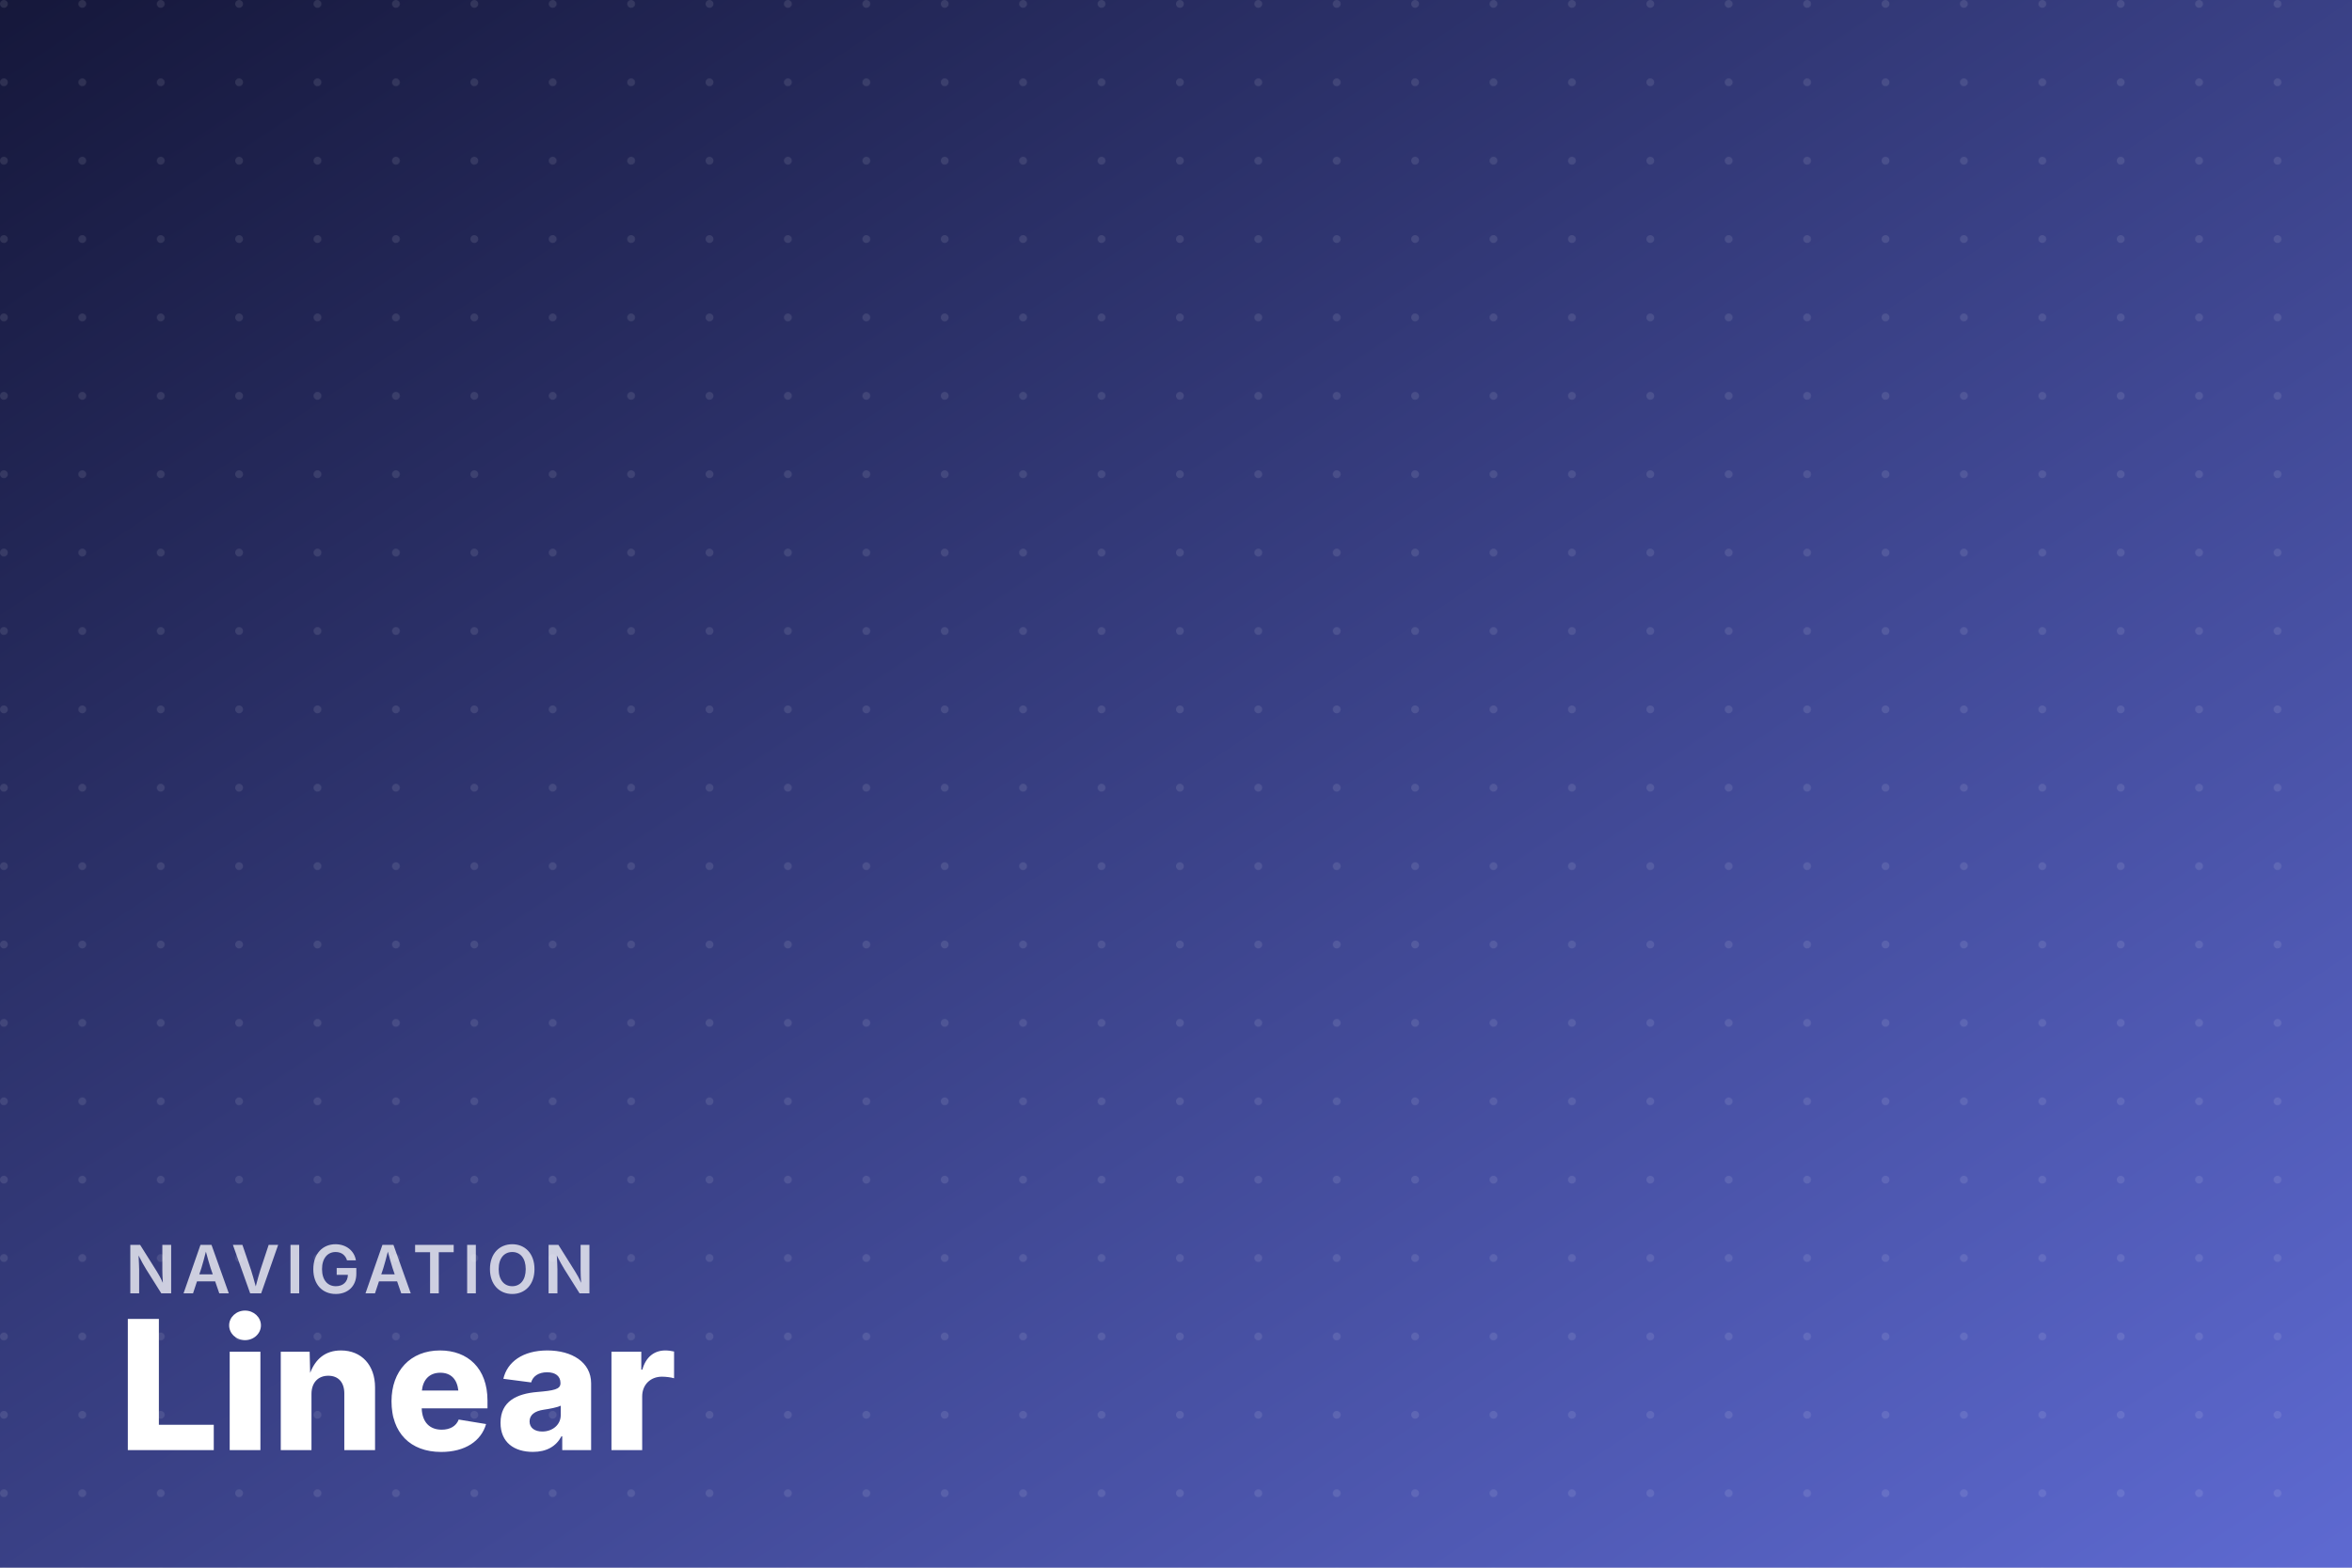
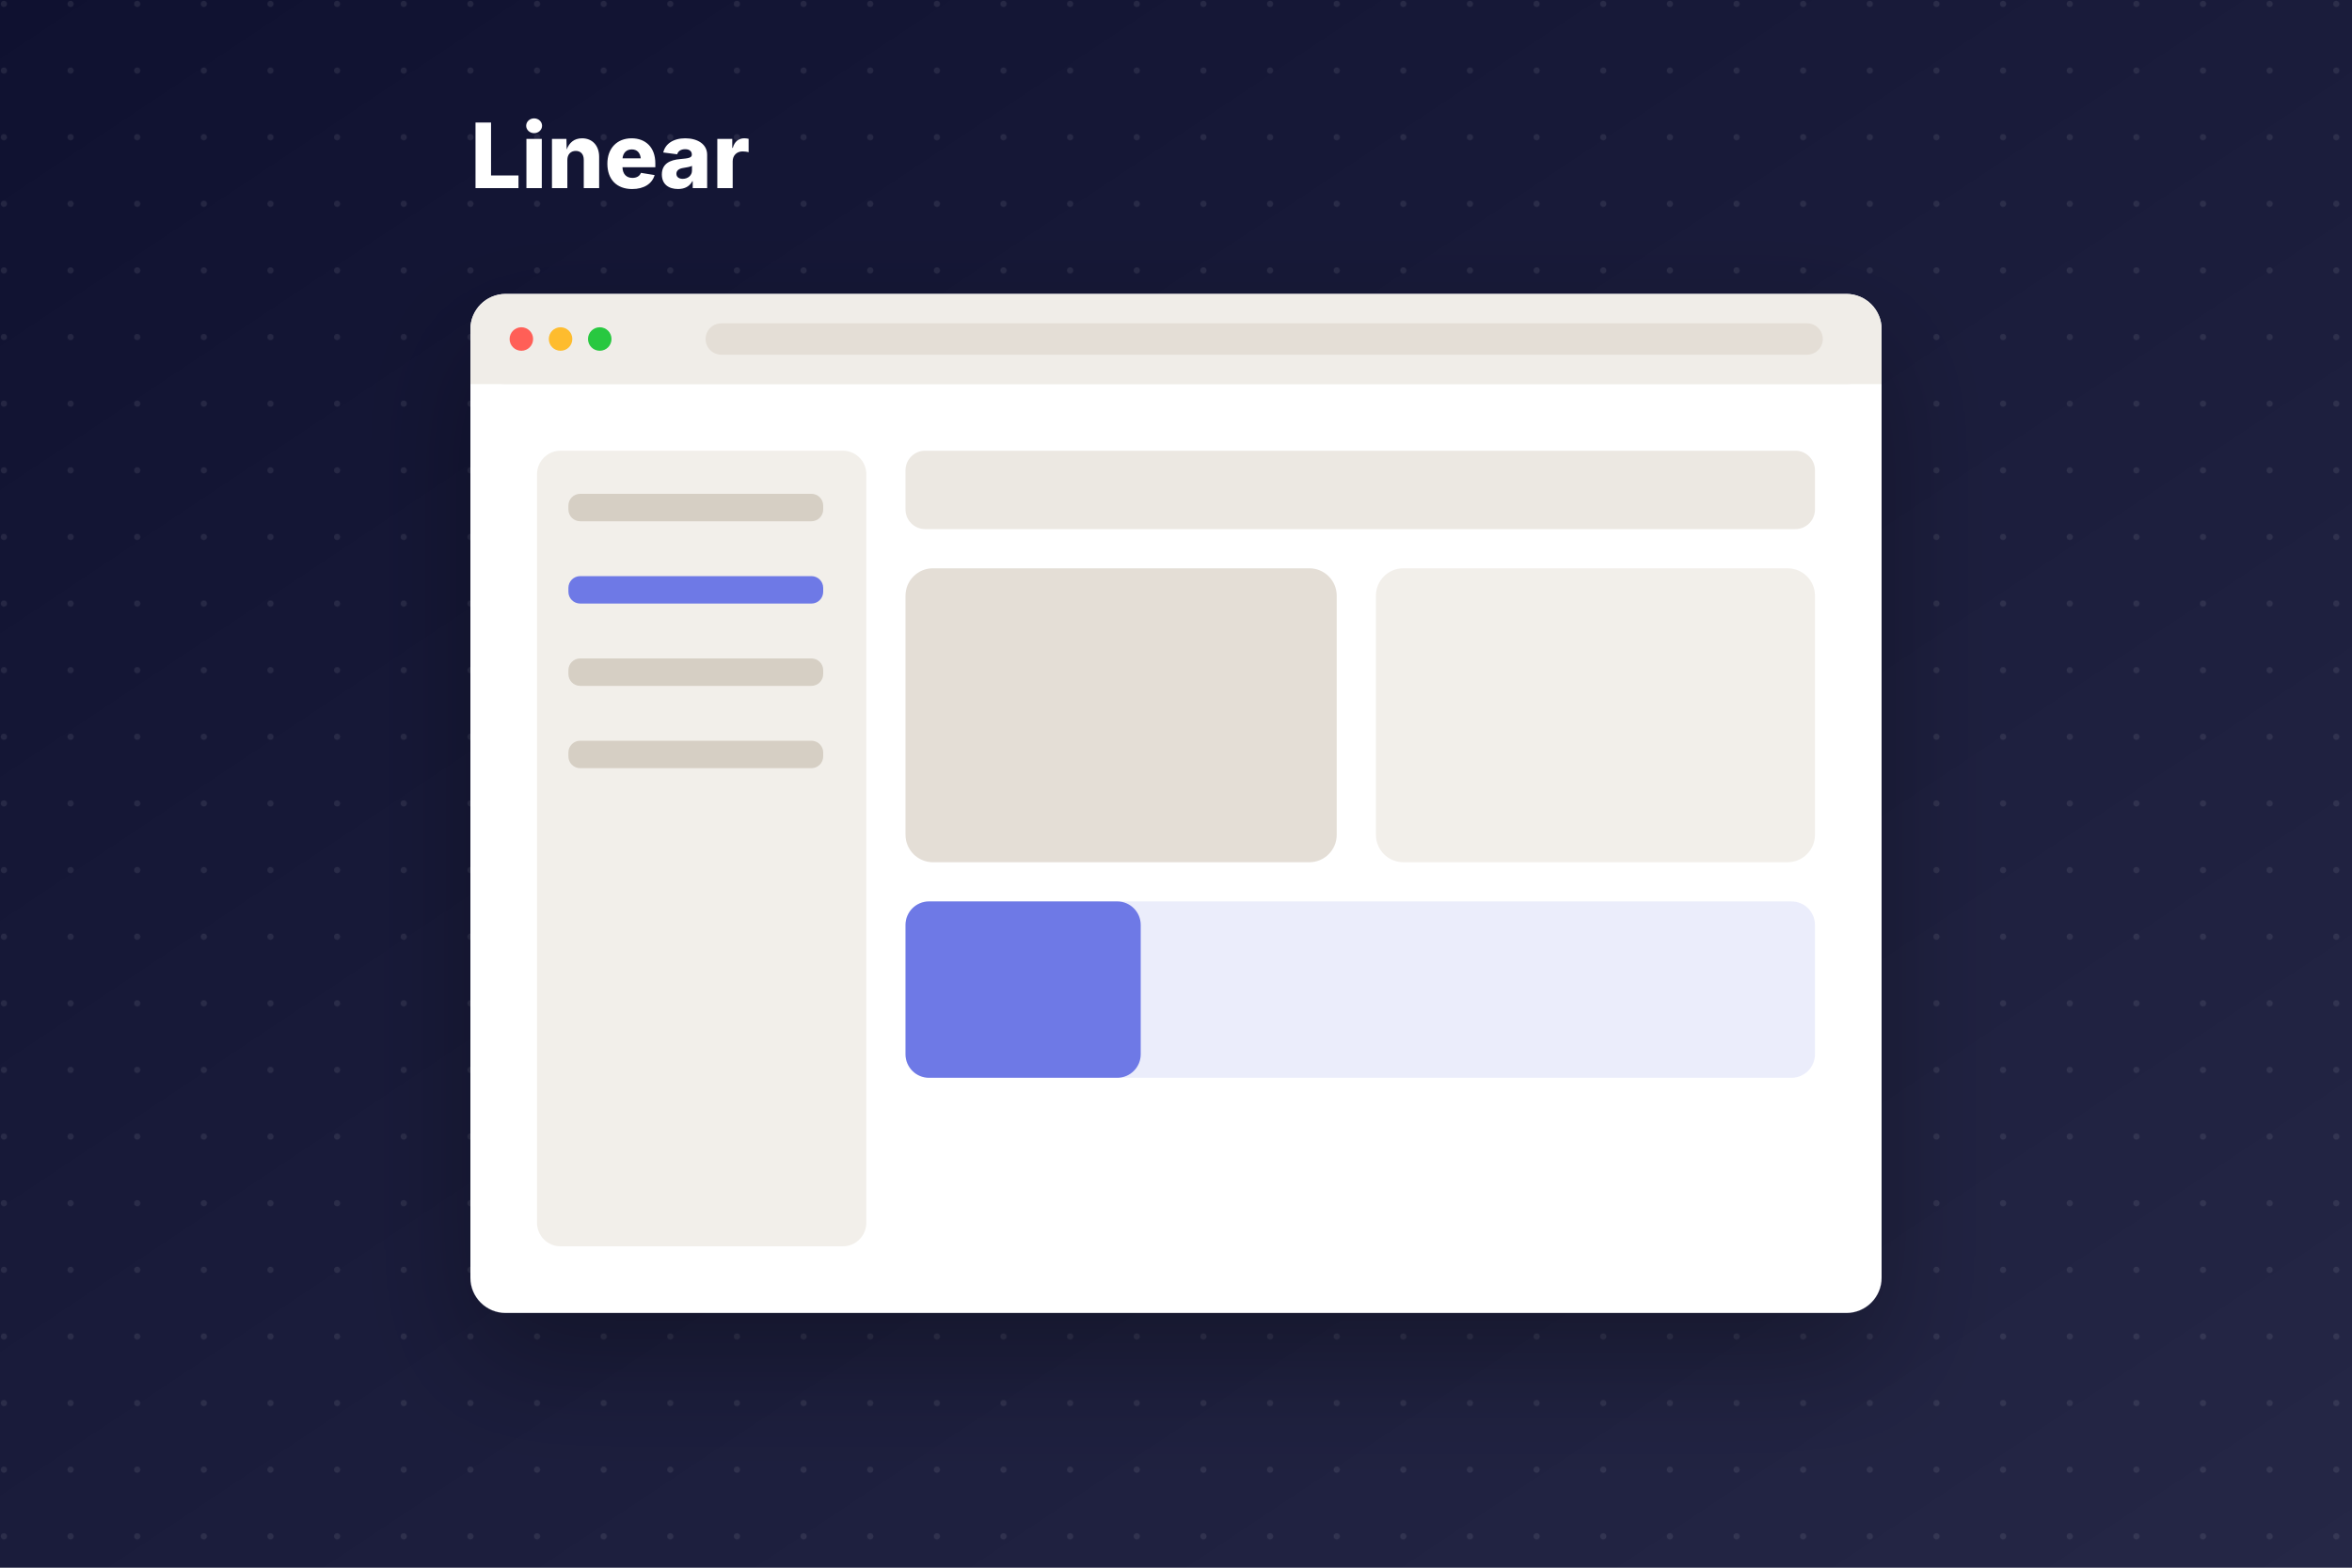
- <svg xmlns="http://www.w3.org/2000/svg" width="1200" height="800" viewBox="0 0 1200 800" role="img" aria-label="Linear">
+ <svg xmlns="http://www.w3.org/2000/svg" width="1200" height="800" viewBox="0 0 1200 800" role="img" aria-label="Linear UI mockup">
  <defs>
-     <linearGradient id="g" x1="0" y1="0" x2="1" y2="1">
-       <stop offset="0" stop-color="#15173a" />
-       <stop offset="1" stop-color="#5e6ad2" />
+     <linearGradient id="bg" x1="0" y1="0" x2="1" y2="1">
+       <stop offset="0" stop-color="#0f1130" />
+       <stop offset="1" stop-color="#252746" />
    </linearGradient>
-     <pattern id="dots" width="40" height="40" patternUnits="userSpaceOnUse">
-       <circle cx="2" cy="2" r="2" fill="#ffffff" opacity="0.10" />
+     <pattern id="dots" width="34" height="34" patternUnits="userSpaceOnUse">
+       <circle cx="2" cy="2" r="1.6" fill="#ffffff" opacity="0.08" />
    </pattern>
+     <filter id="sh" x="-20%" y="-20%" width="140%" height="140%">
+       <feDropShadow dx="0" dy="24" stdDeviation="30" flood-color="#000" flood-opacity="0.30" />
+     </filter>
  </defs>
-   <rect width="1200" height="800" fill="url(#g)" />
-   <rect width="1200" height="800" fill="url(#dots)" />
-   <text x="64" y="660" font-family="Inter, Arial, sans-serif" font-size="34" font-weight="600" fill="#ffffff" opacity="0.75" letter-spacing="3">NAVIGATION</text>
-   <text x="60" y="740" font-family="Inter, Arial, sans-serif" font-size="92" font-weight="800" fill="#ffffff">Linear</text>
+   <rect x="0" y="0" width="1200" height="800" rx="0" fill="url(#bg)" />
+   <rect x="0" y="0" width="1200" height="800" rx="0" fill="url(#dots)" />
+   <text x="240" y="96" font-family="Inter,Arial,sans-serif" font-size="46" font-weight="800" fill="#ffffff">Linear</text>
+   <g filter="url(#sh)">
+     <rect x="240" y="150" width="720" height="520" rx="18" fill="#ffffff" />
+   </g>
+   <rect x="240" y="150" width="720" height="46" rx="18" fill="#f0ede8" />
+   <rect x="240" y="178" width="720" height="18" rx="0" fill="#f0ede8" />
+   <circle cx="266" cy="173" r="6" fill="#ff5f57" />
+   <circle cx="286" cy="173" r="6" fill="#febc2e" />
+   <circle cx="306" cy="173" r="6" fill="#28c840" />
+   <rect x="360" y="165" width="570" height="16" rx="8" fill="#e4ded6" />
+   <g transform="translate(240,196)">
+     <rect x="34" y="34" width="168" height="406" rx="12" fill="#f2efea" />
+     <rect x="50" y="56" width="130" height="14" rx="6" fill="#d6cfc4" />
+     <rect x="50" y="98" width="130" height="14" rx="6" fill="#6e79e6" />
+     <rect x="50" y="140" width="130" height="14" rx="6" fill="#d6cfc4" />
+     <rect x="50" y="182" width="130" height="14" rx="6" fill="#d6cfc4" />
+     <rect x="222" y="34" width="464" height="40" rx="10" fill="#ece8e2" />
+     <rect x="222" y="94" width="220" height="150" rx="14" fill="#e4ded6" />
+     <rect x="462" y="94" width="224" height="150" rx="14" fill="#f2efea" />
+     <rect x="222" y="264" width="464" height="90" rx="12" fill="#6e79e622" />
+     <rect x="222" y="264" width="120" height="90" rx="12" fill="#6e79e6" />
+   </g>
</svg>
